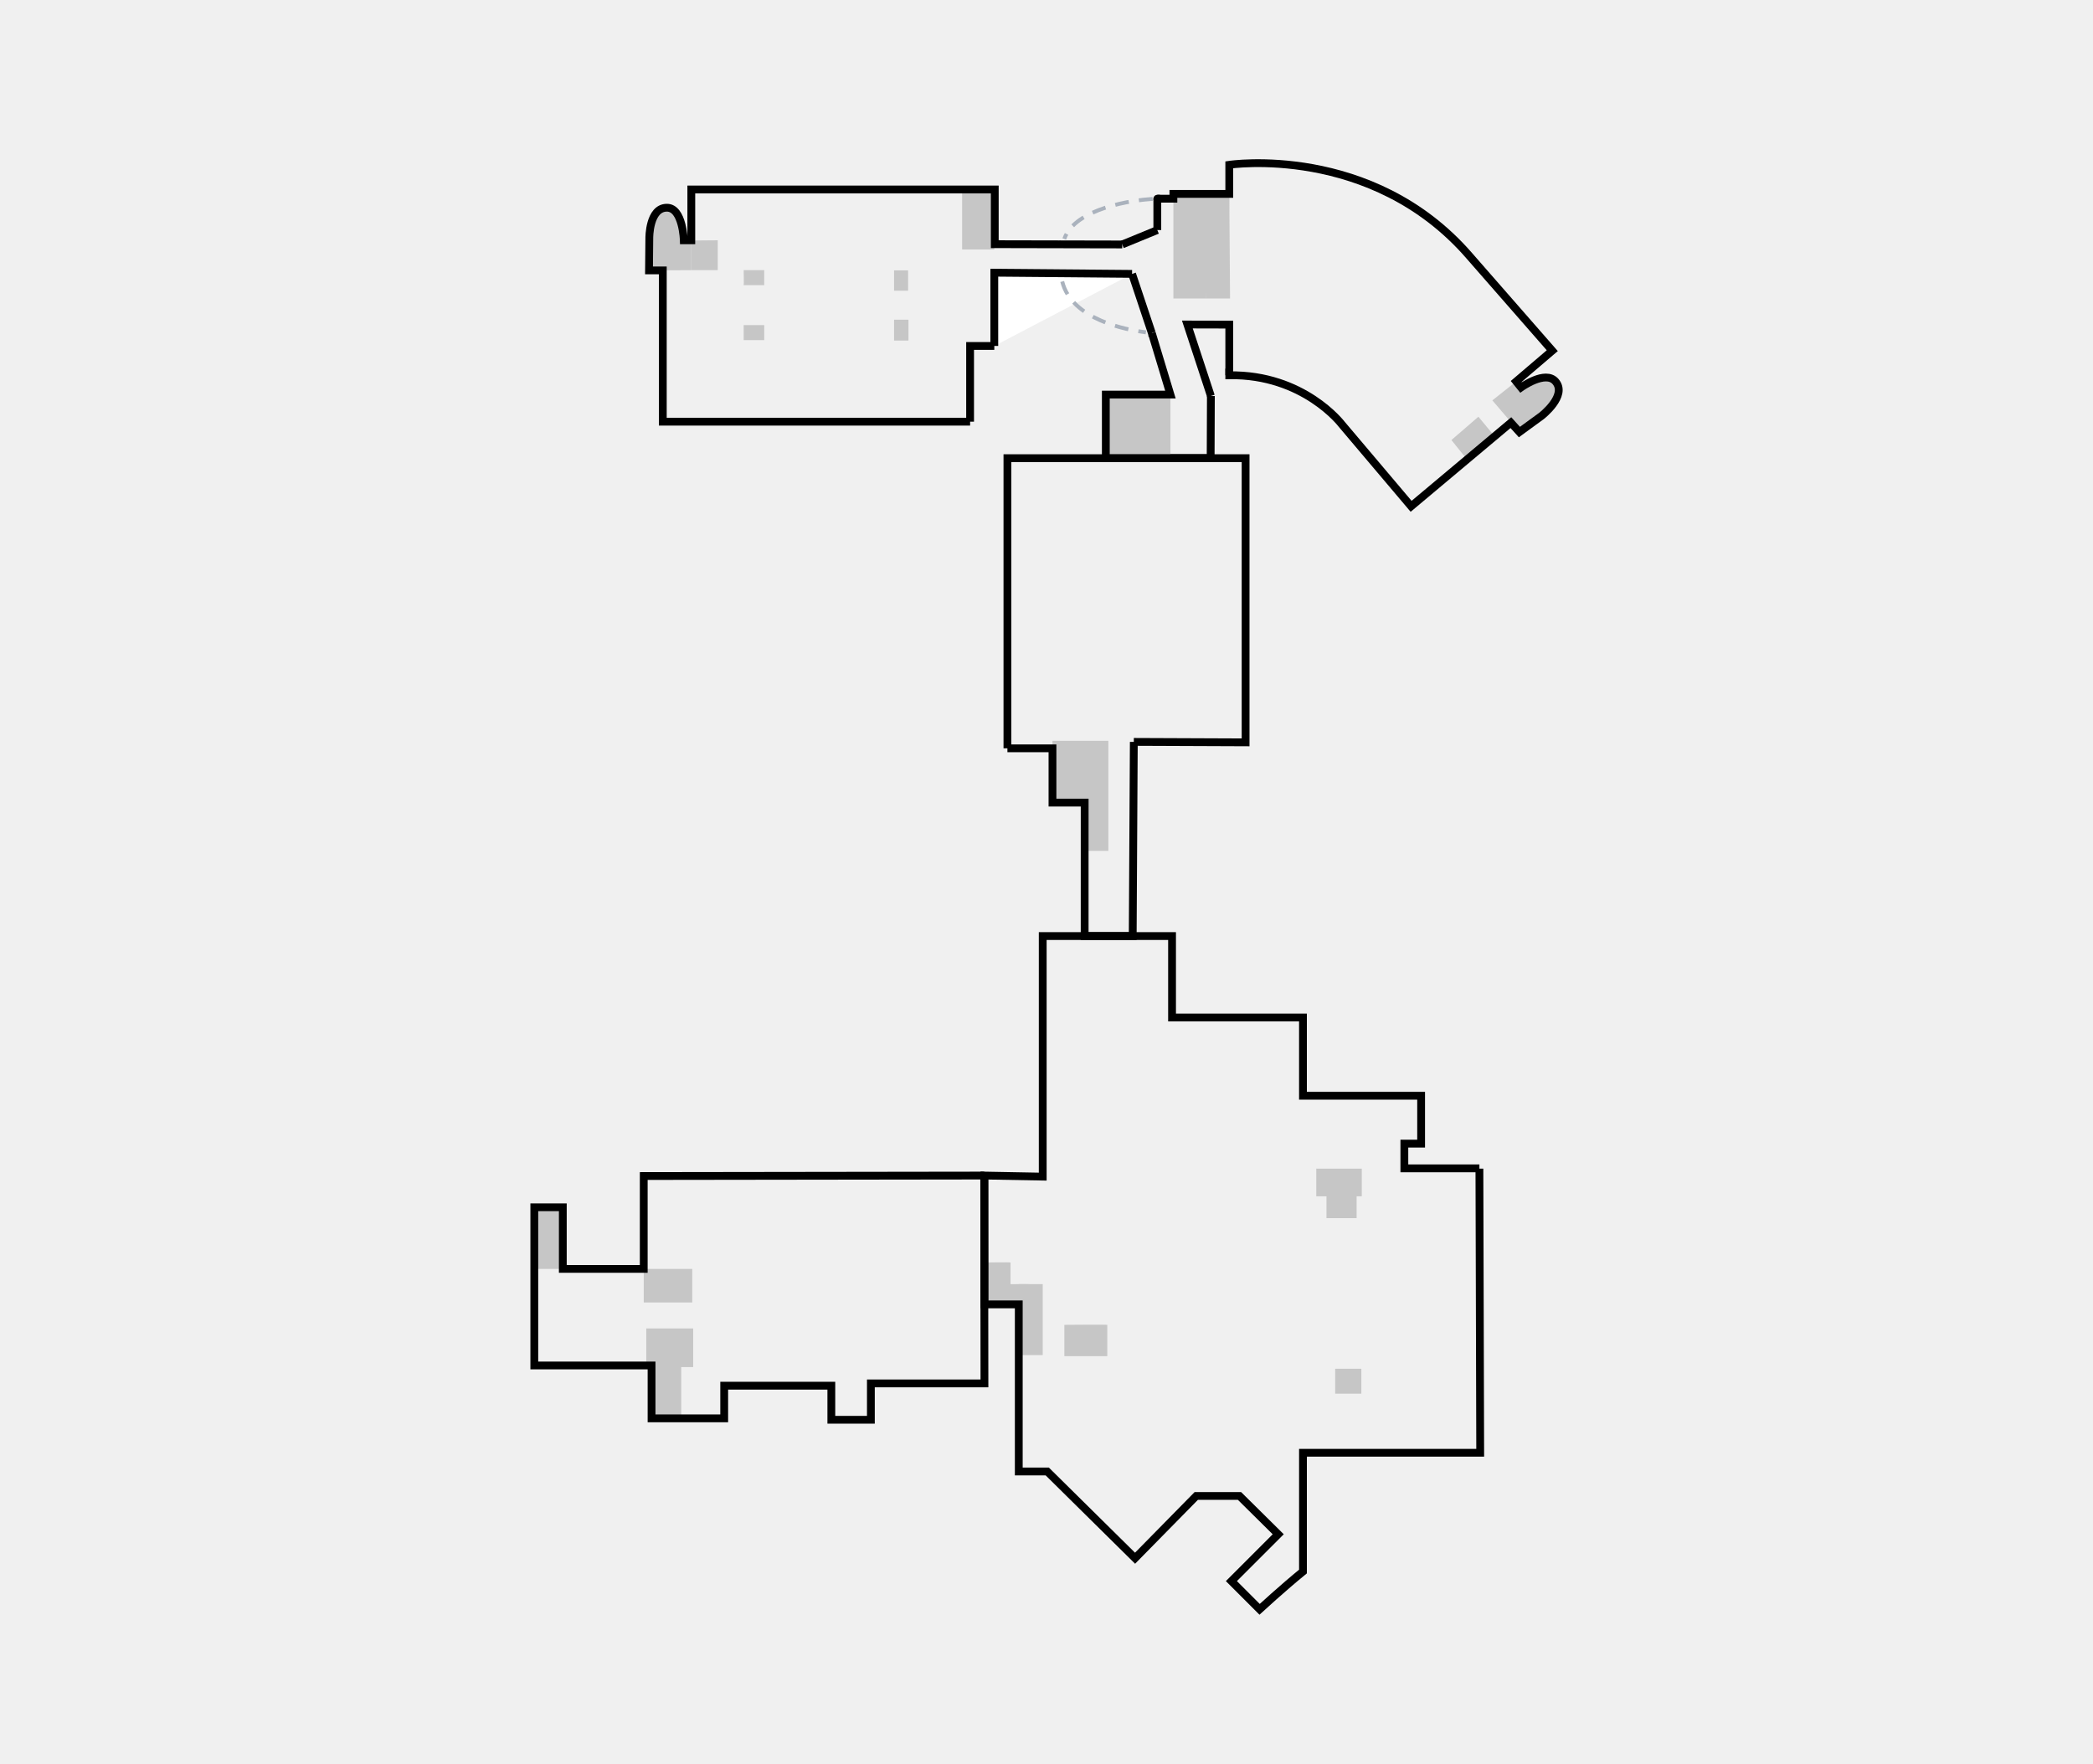
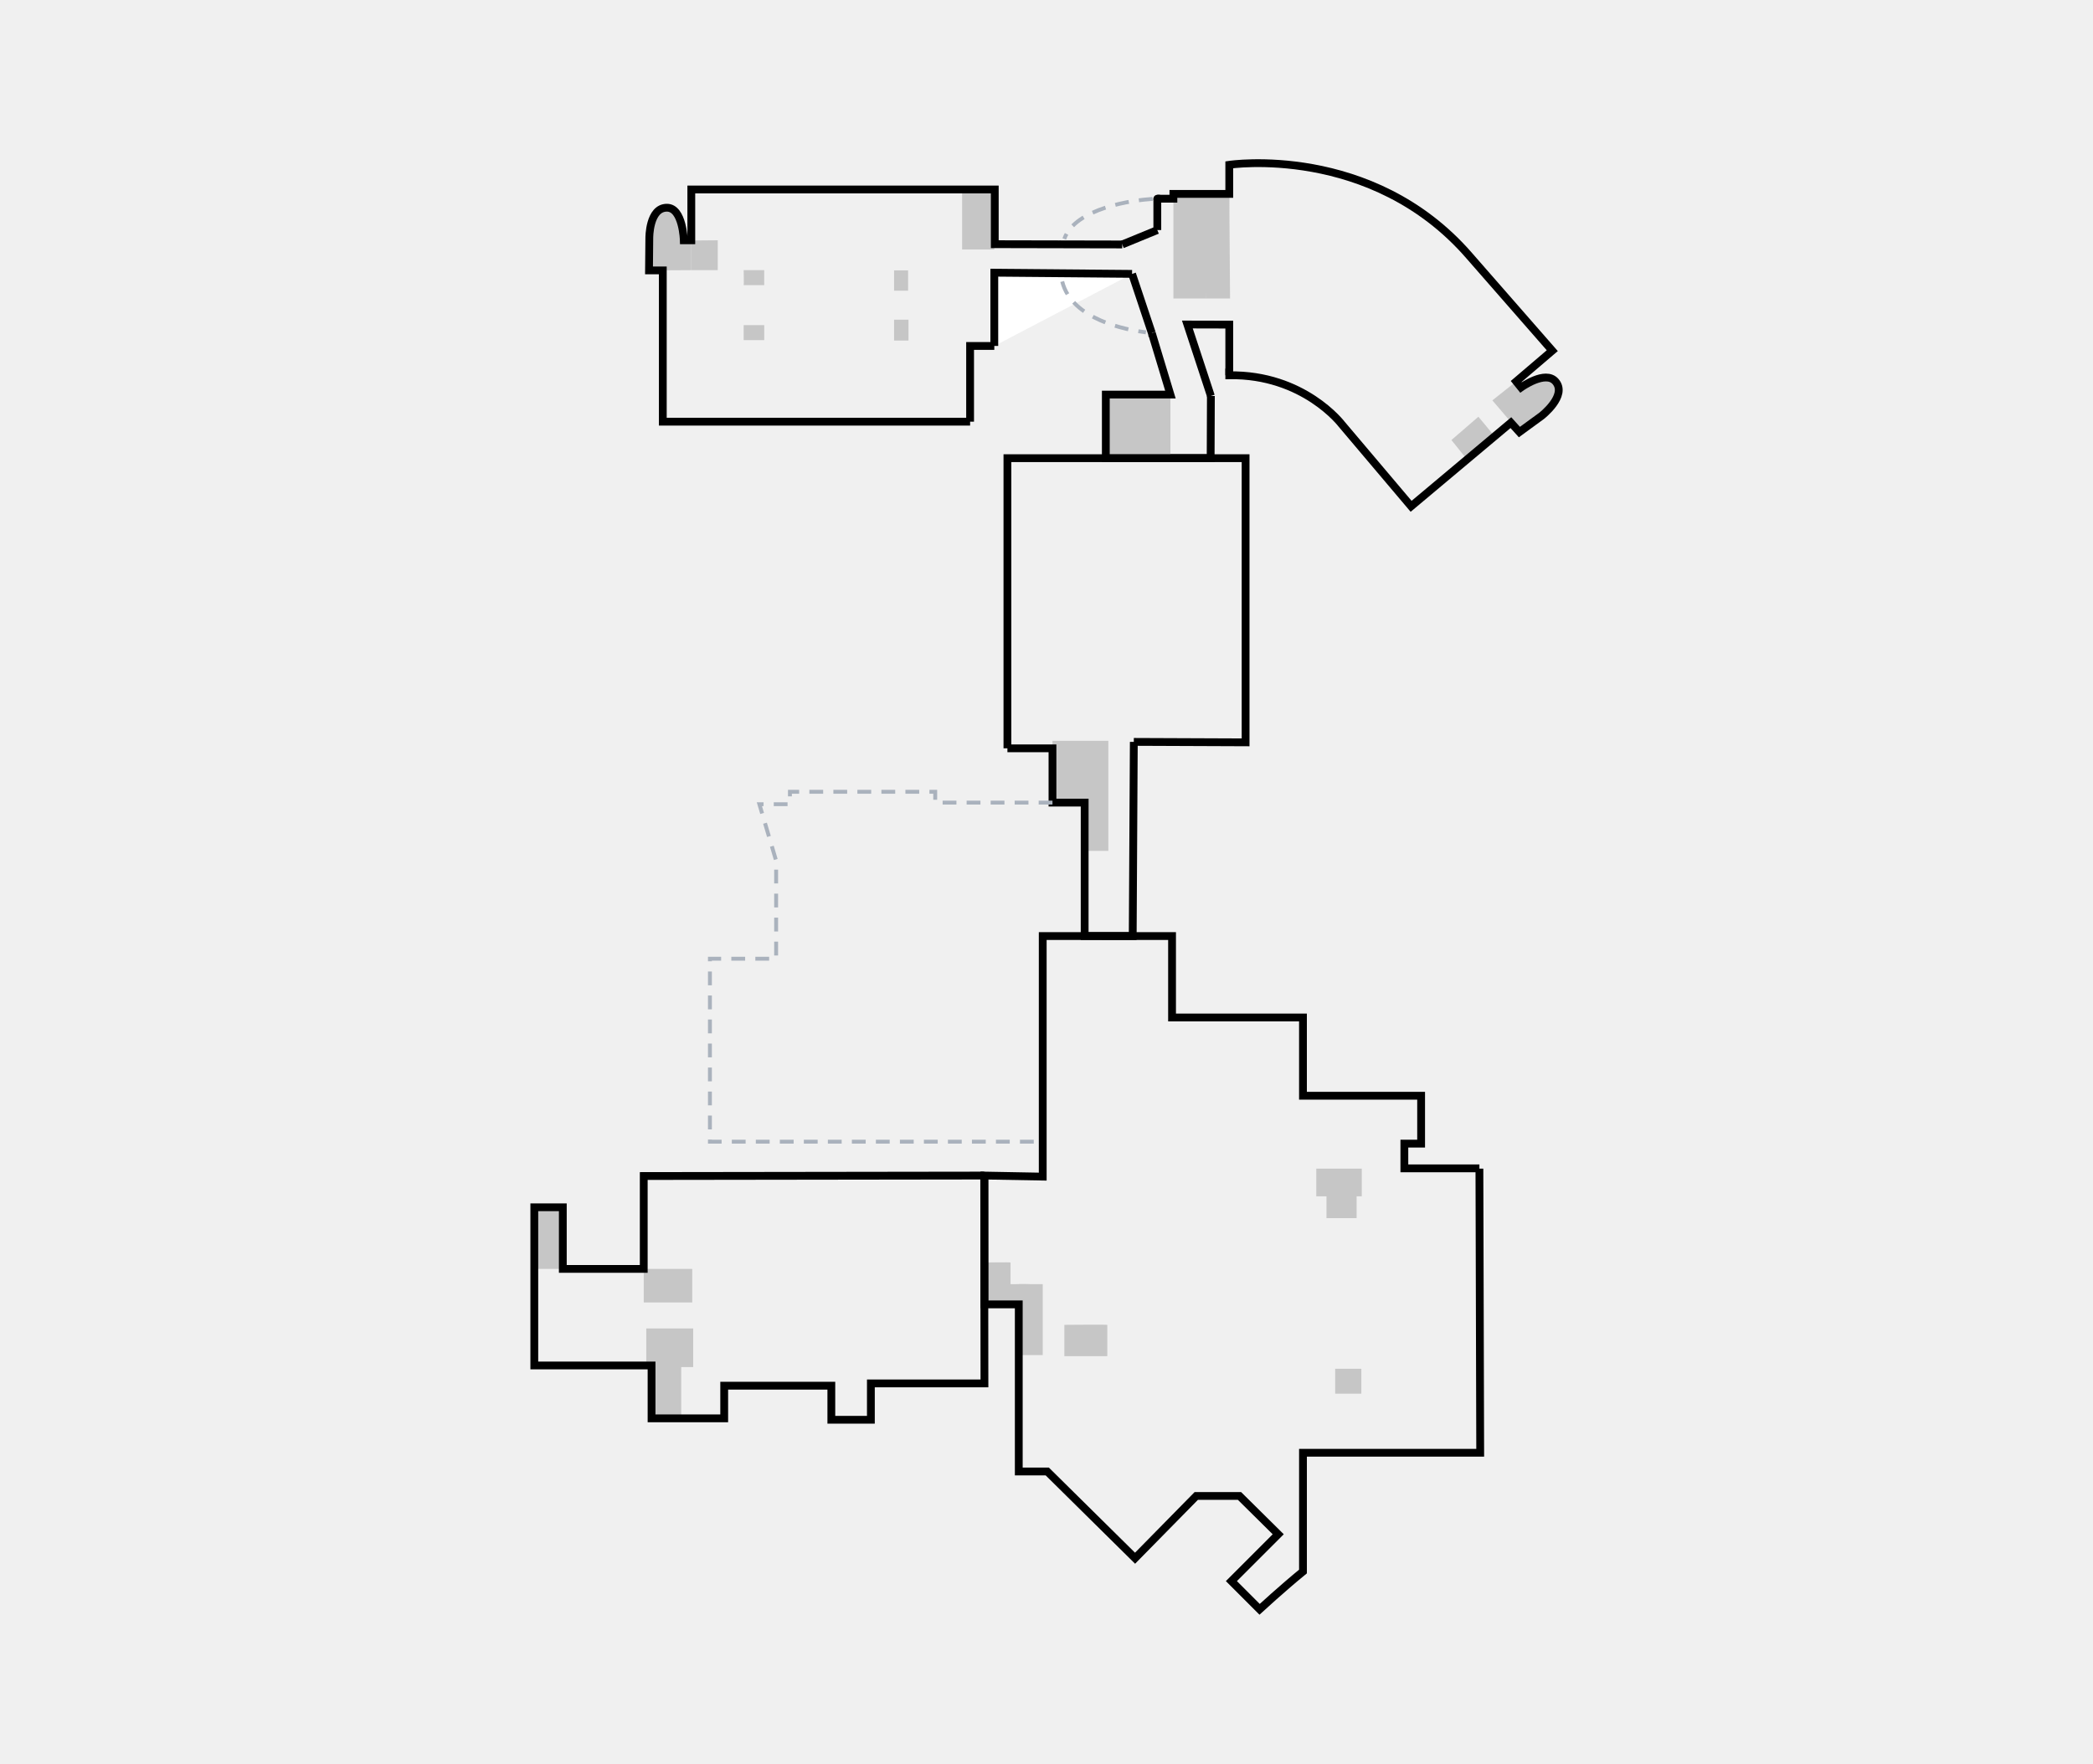
- <svg xmlns="http://www.w3.org/2000/svg" id="Layer_1" data-name="Layer 1" viewBox="0 0 6973.28 5874.38">
+ <svg xmlns="http://www.w3.org/2000/svg" viewBox="0 0 6973.28 5874.38">
  <defs>
    <style>
-     .cls-1 { fill: none; stroke: #000; stroke-miterlimit: 10; stroke-width: 26px; }
-     .cls-2 { fill: none; stroke: #aab2bd; stroke-miterlimit: 10; stroke-width: 13px; stroke-dasharray: 46 34; }
-     .cls-3 { fill: none; stroke: #aab2bd; stroke-miterlimit: 10; stroke-width: 13px; stroke-dasharray: 46 34; }
-     .cls-4 { stroke: #000; stroke-miterlimit: 10; stroke-width: 26px; fill: #fff; }
-     .cls-5 { fill: #c6c6c6; }
+     .cls-1 { stroke: #000; stroke-miterlimit: 10; stroke-width: 26px; fill: none; }
+     .cls-2 { stroke: #aab2bd; stroke-miterlimit: 10; stroke-width: 13px; fill: none; stroke-dasharray: 46 34; }
+     .cls-3 { stroke: #000; stroke-miterlimit: 10; stroke-width: 26px; fill: #fff; }
+     .cls-4 { stroke: #aab2bd; stroke-miterlimit: 10; stroke-width: 13px; fill: none; stroke-dasharray: 46 34; }
+     .cls-5 { stroke: #aab2bd; stroke-miterlimit: 10; stroke-width: 13px; fill: none; stroke-dasharray: 46 34; }
+     .cls-6 { fill: #c6c6c6; }
  </style>
  </defs>
  <g id="east_wing_L1" data-name="east wing L1">
    <g id="Layer_3" data-name="Layer 3">
-       <rect class="cls-5" x="3394.26" y="4278.3" width="79.8" height="236.42" />
-       <rect class="cls-5" x="4385.45" y="3893.52" width="151.61" height="92.21" />
-       <rect class="cls-5" x="4419.45" y="3976.86" width="100.47" height="81.57" />
-       <path class="cls-5" d="m3546.16,4518.26v-104.33s143.03-1.18,143.03,0v104.33h-143.03Z" />
-       <rect class="cls-5" x="4448.41" y="4560.23" width="87.18" height="83.04" />
-       <path class="cls-5" d="m3279.9,4345.02v-138.72s86.88-1.58,86.88,0v138.72h-86.88Z" />
-       <path class="cls-5" d="m3343.72,4343.91v-65.28s86.88-.75,86.88,0v65.28h-86.88Z" />
+       <rect class="cls-6" x="3394.26" y="4278.3" width="79.8" height="236.42" />
+       <rect class="cls-6" x="4385.45" y="3893.52" width="151.61" height="92.21" />
+       <rect class="cls-6" x="4419.45" y="3976.86" width="100.47" height="81.57" />
+       <path class="cls-6" d="m3546.16,4518.26v-104.33s143.03-1.18,143.03,0v104.33h-143.03Z" />
+       <rect class="cls-6" x="4448.41" y="4560.23" width="87.18" height="83.04" />
+       <path class="cls-6" d="m3279.9,4345.02v-138.72s86.88-1.58,86.88,0v138.72h-86.88Z" />
+       <path class="cls-6" d="m3343.72,4343.91v-65.28s86.88-.75,86.88,0v65.28h-86.88Z" />
    </g>
    <g id="Layer_2" data-name="Layer 2">
      <path class="cls-1" d="m4928.94,3892.64h-250.02v-82.45h55.85v-159.58h-393.64v-260.66h-436.19v-271.3h-430.88v801.47l-194.16-3.54v429.11h114.36v556.77h94.87l292.57,289.03,203.92-207.46h144.02l129.05,127.66-156.03,156.03,93.98,93.98s77.14-70.92,144.51-125.89v-395.7h590.47l-2.66-946.57" />
    </g>
  </g>
  <g id="PERRY_L3" data-name="PERRY L3">
-     <g id="Layer_3-2" data-name="Layer 3-2">
-       <polyline class="cls-5" points="3506.56 2673.95 3506.56 2468.16 3692.77 2468.16 3692.77 2834.8 3613.8 2834.8 3613.8 2673.95" />
+     <g id="Layer_3-2" data-name="Layer 3">
+       <polyline class="cls-6" points="3506.56 2673.95 3506.56 2468.16 3692.77 2468.16 3692.77 2834.8 3613.8 2834.8 3613.8 2673.95" />
    </g>
-     <g id="Layer_2-2" data-name="Layer 2-2">
+     <g id="Layer_2-2" data-name="Layer 2">
      <polyline class="cls-1" points="3777.55 2471.74 3773.9 3118.65 3613.75 3118.52 3613.8 2673.95 3506.56 2673.95 3506.56 2493.18 3356.44 2493.18" />
      <polyline class="cls-1" points="3356.44 2493.18 3356.44 1526.55 4149.97 1526.55 4149.97 2473.27 3777.55 2471.74" />
    </g>
  </g>
  <g id="west_wing_L1" data-name="west wing L1">
-     <g id="Layer_3-3" data-name="Layer 3-3">
-       <polygon class="cls-5" points="2269.61 4725.43 2269.61 4554.62 2309.44 4554.62 2309.44 4425.94 2153.18 4425.94 2153.18 4549.26 2172.33 4549.26 2172.33 4725.43 2269.61 4725.43" />
-       <rect class="cls-5" x="2144.76" y="4227.56" width="161.62" height="111.83" />
-       <rect class="cls-5" x="1780.16" y="4022.28" width="94.98" height="205.28" />
+     <g id="Layer_3-3" data-name="Layer 3">
+       <polygon class="cls-6" points="2269.61 4725.43 2269.61 4554.62 2309.44 4554.62 2309.44 4425.94 2153.18 4425.94 2153.18 4549.26 2172.33 4549.26 2172.33 4725.43 2269.61 4725.43" />
+       <rect class="cls-6" x="2144.76" y="4227.56" width="161.62" height="111.83" />
+       <rect class="cls-6" x="1780.16" y="4022.28" width="94.98" height="205.28" />
    </g>
-     <g id="Layer_2-3" data-name="Layer 2-3">
+     <g id="Layer_2-3" data-name="Layer 2">
      <path class="cls-1" d="m3279.14,3916.58l-1134.38,1.53v309.45h-269.62v-205.28h-94.98v526.98h390.64v176.17h242.04v-108.77h356.94v113.53h131.74v-121.19h378.38l-.77-692.43" />
    </g>
  </g>
  <g id="OCC_L2-L4" data-name="OCC L2-L4">
-     <g id="Layer_3-4" data-name="Layer 3-4">
-       <polygon class="cls-5" points="2391.31 800.53 2391.31 900.1 2303.23 900.1 2303.23 801.3 2391.31 800.53" />
-       <rect class="cls-5" x="3205.53" y="631.25" width="107.23" height="199.91" />
-       <path class="cls-5" d="m2477.7,900.1h68.43v49.96s-69.45,0-68.43,0,0-49.96,0-49.96Z" />
-       <rect class="cls-5" x="2477.69" y="1083.17" width="68.44" height="50.04" />
-       <rect class="cls-5" x="2978.8" y="1065.13" width="48" height="69.45" />
-       <rect class="cls-5" x="2978.8" y="900.87" width="46.72" height="67.66" />
-       <path class="cls-5" d="m2303.23,801.3h-25.02s-4.09-106.72-56.17-109.28-59.74,94.72-59.74,94.72v114.13l140.94-.77v-98.81h-.01Z" />
+     <g id="Layer_3-4" data-name="Layer 3">
+       <polygon class="cls-6" points="2391.31 800.53 2391.31 900.1 2303.23 900.1 2303.23 801.3 2391.31 800.53" />
+       <rect class="cls-6" x="3205.53" y="631.25" width="107.23" height="199.91" />
+       <path class="cls-6" d="m2477.7,900.1h68.43v49.96s-69.45,0-68.43,0,0-49.96,0-49.96Z" />
+       <rect class="cls-6" x="2477.69" y="1083.17" width="68.44" height="50.04" />
+       <rect class="cls-6" x="2978.8" y="1065.13" width="48" height="69.45" />
+       <rect class="cls-6" x="2978.8" y="900.87" width="46.72" height="67.66" />
+       <path class="cls-6" d="m2303.23,801.3h-25.02s-4.09-106.72-56.17-109.28-59.74,94.72-59.74,94.72v114.13l140.94-.77v-98.81h-.01Z" />
    </g>
-     <g id="Layer_2-4" data-name="Layer 2-4">
+     <g id="Layer_2-4" data-name="Layer 2">
      <path class="cls-1" d="m3738.99,814.45l-424.7-.9v-182.3h-1011.06v169.28h-25.02s-2.91-108.47-56.17-108.51c-59.74-.05-58.72,101.11-58.72,101.11l-1.02,107.74h45.96v504h1023.83" />
-       <polyline class="cls-4" points="3312.76 1152.62 3312.76 908.53 3771.73 912.49" />
+       <polyline class="cls-3" points="3312.76 1152.62 3312.76 908.53 3771.73 912.49" />
      <polyline class="cls-1" points="3312.76 1152.62 3232.08 1152.62 3232.08 1404.87" />
    </g>
  </g>
  <g id="MOB_L2" data-name="MOB L2">
-     <g id="Layer_3-5" data-name="Layer 3-5">
-       <polygon class="cls-5" points="3909.46 645.94 3909.46 994.45 4018.99 994.45 4018.99 740.15 4094.31 740.15 4095.59 645.94 3909.46 645.94" />
-       <path class="cls-5" d="m4979.35,1453.8c.45-.38-53.73-65.39-53.73-65.39l-89.87,77.62,51.88,64.7,91.72-76.93h0Z" />
-       <path class="cls-5" d="m5051.5,1270.96l16.09,19.91s72-61.27,116.17-18.38-43.86,109.97-43.86,109.97l-77.67,57.01-90.09-105.61,79.37-62.9h-.01Z" />
-       <rect class="cls-5" x="3684.27" y="1314.62" width="215.23" height="211.4" />
-       <polyline class="cls-5" points="4018.99 994.45 4095.59 994.45 4098.22 994.45 4095.59 645.94 3998.15 720.74 4018.22 987.56" />
+     <g id="Layer_3-5" data-name="Layer 3">
+       <polygon class="cls-6" points="3909.46 645.94 3909.46 994.45 4018.99 994.45 4018.99 740.15 4094.31 740.15 4095.59 645.94 3909.46 645.94" />
+       <path class="cls-6" d="m4979.35,1453.8c.45-.38-53.73-65.39-53.73-65.39l-89.87,77.62,51.88,64.7,91.72-76.93h0Z" />
+       <path class="cls-6" d="m5051.5,1270.96l16.09,19.91s72-61.27,116.17-18.38-43.86,109.97-43.86,109.97l-77.67,57.01-90.09-105.61,79.37-62.9h0Z" />
+       <rect class="cls-6" x="3684.27" y="1314.62" width="215.23" height="211.4" />
+       <polyline class="cls-6" points="4018.99 994.45 4095.59 994.45 4098.22 994.45 4095.59 645.94 3998.15 720.74 4018.22 987.56" />
    </g>
-     <g id="Layer_2-5" data-name="Layer 2-5">
+     <g id="Layer_2-5" data-name="Layer 2">
      <line class="cls-1" x1="4095.59" y1="1228.07" x2="4095.59" y2="1250.27" />
      <polyline class="cls-1" points="3837.46 1109.34 3899.5 1314.62 3684.27 1314.62 3684.27 1526.03 4033.54 1526.03 4034.31 1319.22" />
      <g>
        <path class="cls-1" d="m3534.64,908.53c.19,3.38.48,6.7.86,9.96" />
        <path class="cls-2" d="m3539.02,937.91c31.77,128.1,217.27,161.72,278.7,169.39" />
        <path class="cls-1" d="m3827.51,1108.43c6.38.67,9.95.91,9.95.91" />
      </g>
      <line class="cls-1" x1="3738.99" y1="814.45" x2="3855.84" y2="766.45" />
      <line class="cls-1" x1="3855.84" y1="662.03" x2="3855.84" y2="766.45" />
      <g>
        <path class="cls-1" d="m3855.84,662.03c-4.34,0,12.03,0,3.65,0" />
-         <path class="cls-3" d="m3840.17,662.65c-63.61,4.01-257.24,29.67-294.3,133.3" />
+         <path class="cls-5" d="m3840.17,662.65c-63.61,4.01-257.24,29.67-294.3,133.3" />
        <path class="cls-1" d="m3543.04,805.19c-.82,3.19-1.49,6.46-2.02,9.79" />
      </g>
      <path class="cls-1" d="m4034.31,1319.22l-78.34-238.05,139.61.35v168.77c248.17-3.83,374.55,163.15,374.55,163.15l231.32,273.45,332.43-278.81,28.34,31.4,73.53-53.62s87.57-67.91,46.72-114.89c-33.7-38.75-114.89,19.91-114.89,19.91l-16.09-19.91,120.26-102.64-277.28-317.11c-325.28-373.79-798.89-302.18-798.89-302.18v96.9h-186.13v16.09h-53.61" />
    </g>
    <line class="cls-1" x1="3771.73" y1="912.49" x2="3837.46" y2="1109.34" />
  </g>
+   <g id="LEVEL_3_DASH" data-name="LEVEL 3 DASH">
+     <polyline class="cls-4" points="3506.56 2673.95 3115.88 2673.95 3115.88 2637.95 2631.8 2637.95 2631.8 2679.32 2530.03 2679.32 2585.84 2867.74 2585.84 3194.05 2365.24 3194.05 2365.24 3803.75 3472.82 3803.75" />
+   </g>
</svg>
